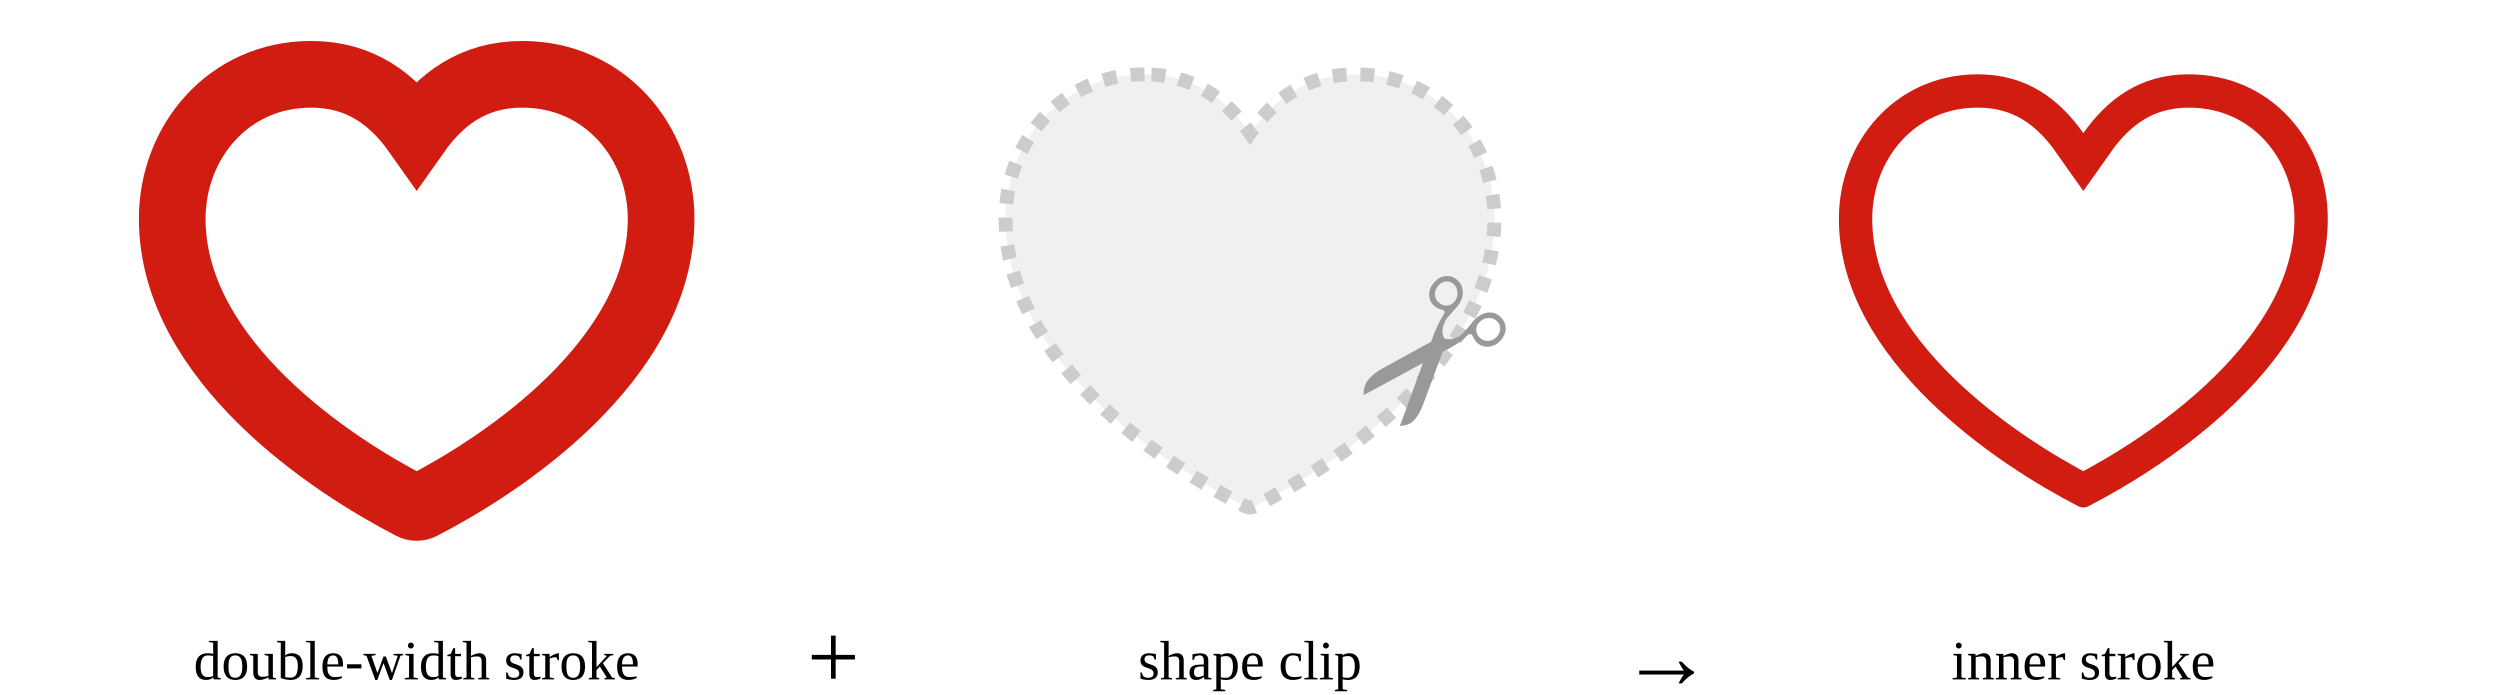
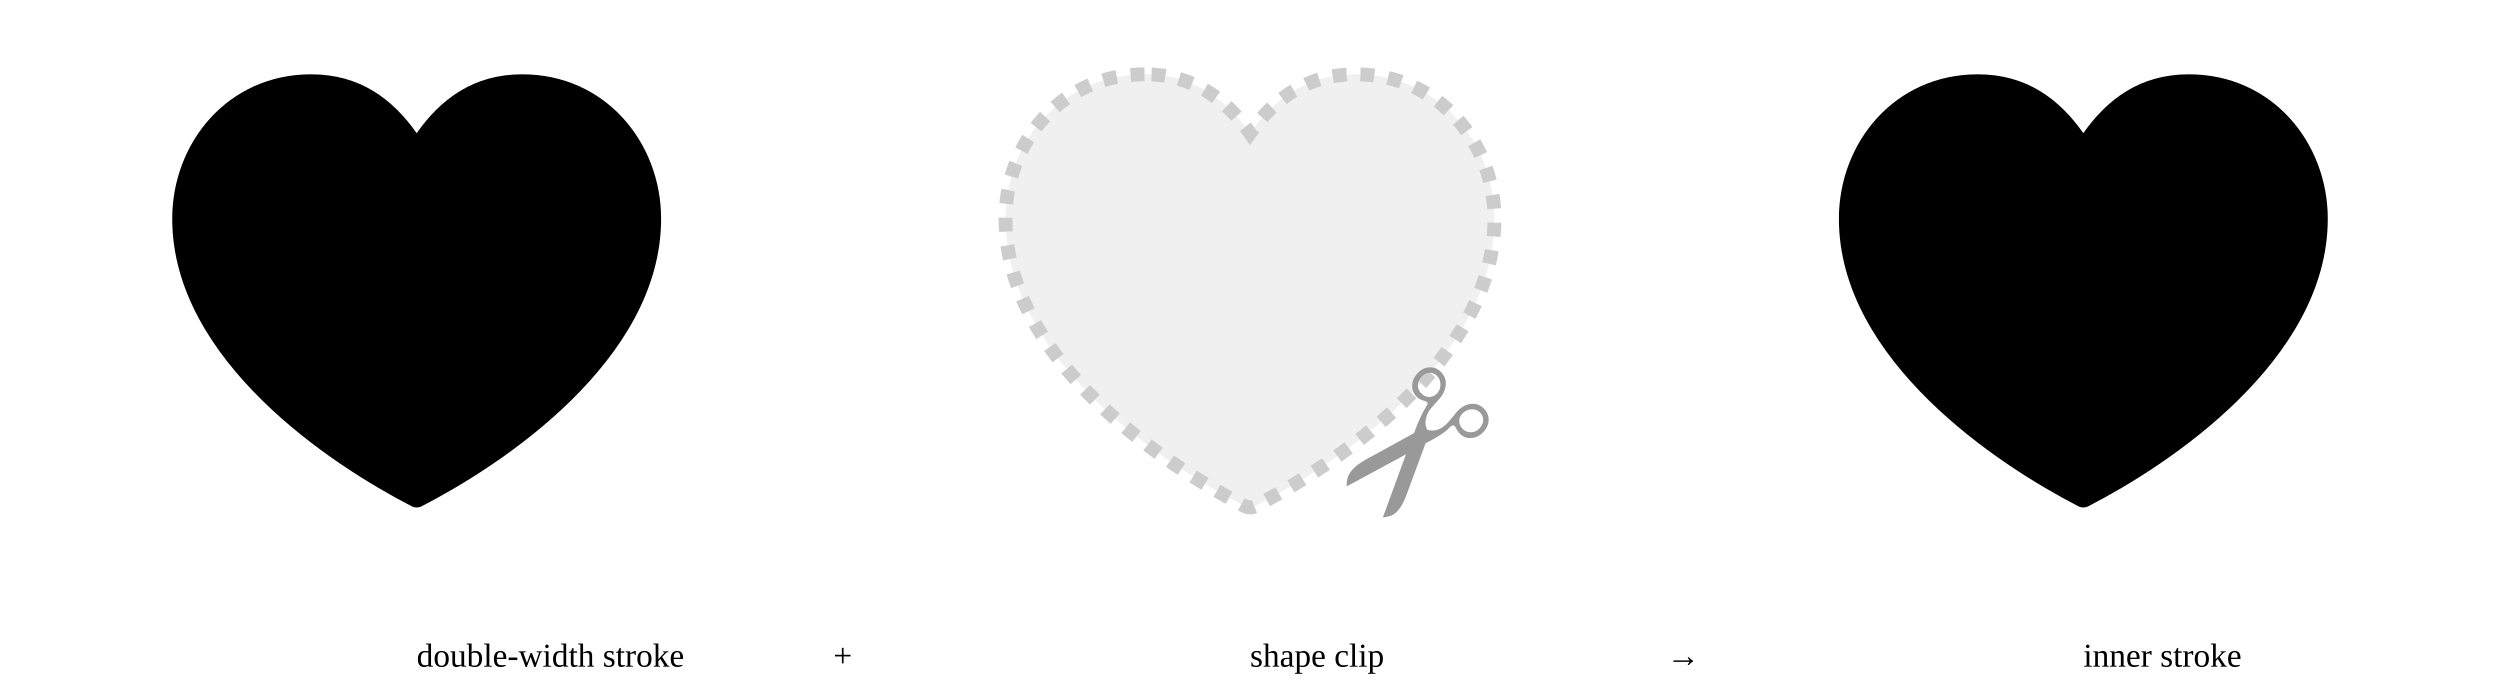
- <svg xmlns="http://www.w3.org/2000/svg" xmlns:xlink="http://www.w3.org/1999/xlink" viewBox="0 0 900 250">
+ <svg xmlns="http://www.w3.org/2000/svg" xmlns:xlink="http://www.w3.org/1999/xlink" viewBox="0 0 900 250" width="686px">
  <defs>
    <style>
-       text {
-         fill: black;
-         stroke: none;
-         dominant-baseline: middle;
-         text-anchor: middle;
-         font-size: 15pt;
-       }
- 
-       .operator {
-         font-size: 25pt;
-       }
- 
      .outline5 {
        fill: rgba(204, 204, 204, 0.3);
        stroke-width: 2.5;
        stroke: #ccc;
        stroke-dasharray: 2.5;
-       }
- 
-       .inner5 {
-         fill: none;
-         stroke: #d01c11;
      }
    </style>
    <path id="heart5" d="m 31,11.375 c -14.986,0 -25,12.305 -25,26 0,12.849 7.297,23.955 16.219,32.719 8.922,8.764 19.569,15.261 26.875,19.031 a 2,2 0 0 0 1.812,0 c 7.306,-3.77 17.953,-10.267 26.875,-19.031 C 86.703,61.33 94,50.224 94,37.375 c 0,-13.695 -10.014,-26 -25,-26 -8.834,0 -14.703,4.504 -19,10.594 C 45.703,15.879 39.834,11.375 31,11.375 z" />
    <clipPath id="insideHeartOnly">
      <use xlink:href="#heart5" />
    </clipPath>
  </defs>
  <svg x="0">
-     <use xlink:href="#heart5" x="25" y="2" class="inner5" transform="scale(2)" stroke-width="12" />
+     <use xlink:href="#heart5" x="25" y="2" class="red_stroke" transform="scale(2)" stroke-width="12" />
    <text x="150" y="240">double-width stroke</text>
  </svg>
  <text class="operator" x="300" y="240">+</text>
  <svg x="300">
    <use xlink:href="#heart5" x="25" y="2" class="outline5" transform="scale(2)" />
    <text x="0" y="0" style="fill: #999; font-size: 45pt;" transform="translate(212 125) rotate(131)">✂︎</text>
    <text x="150" y="240">shape clip</text>
  </svg>
  <text class="operator" x="600" y="240">→</text>
  <svg x="600">
-     <use xlink:href="#heart5" x="25" y="2" class="inner5" transform="scale(2)" stroke-width="12" clip-path="url(#insideHeartOnly)" />
+     <use xlink:href="#heart5" x="25" y="2" class="red_stroke" transform="scale(2)" stroke-width="12" clip-path="url(#insideHeartOnly)" />
    <text x="150" y="240">inner stroke</text>
  </svg>
</svg>
